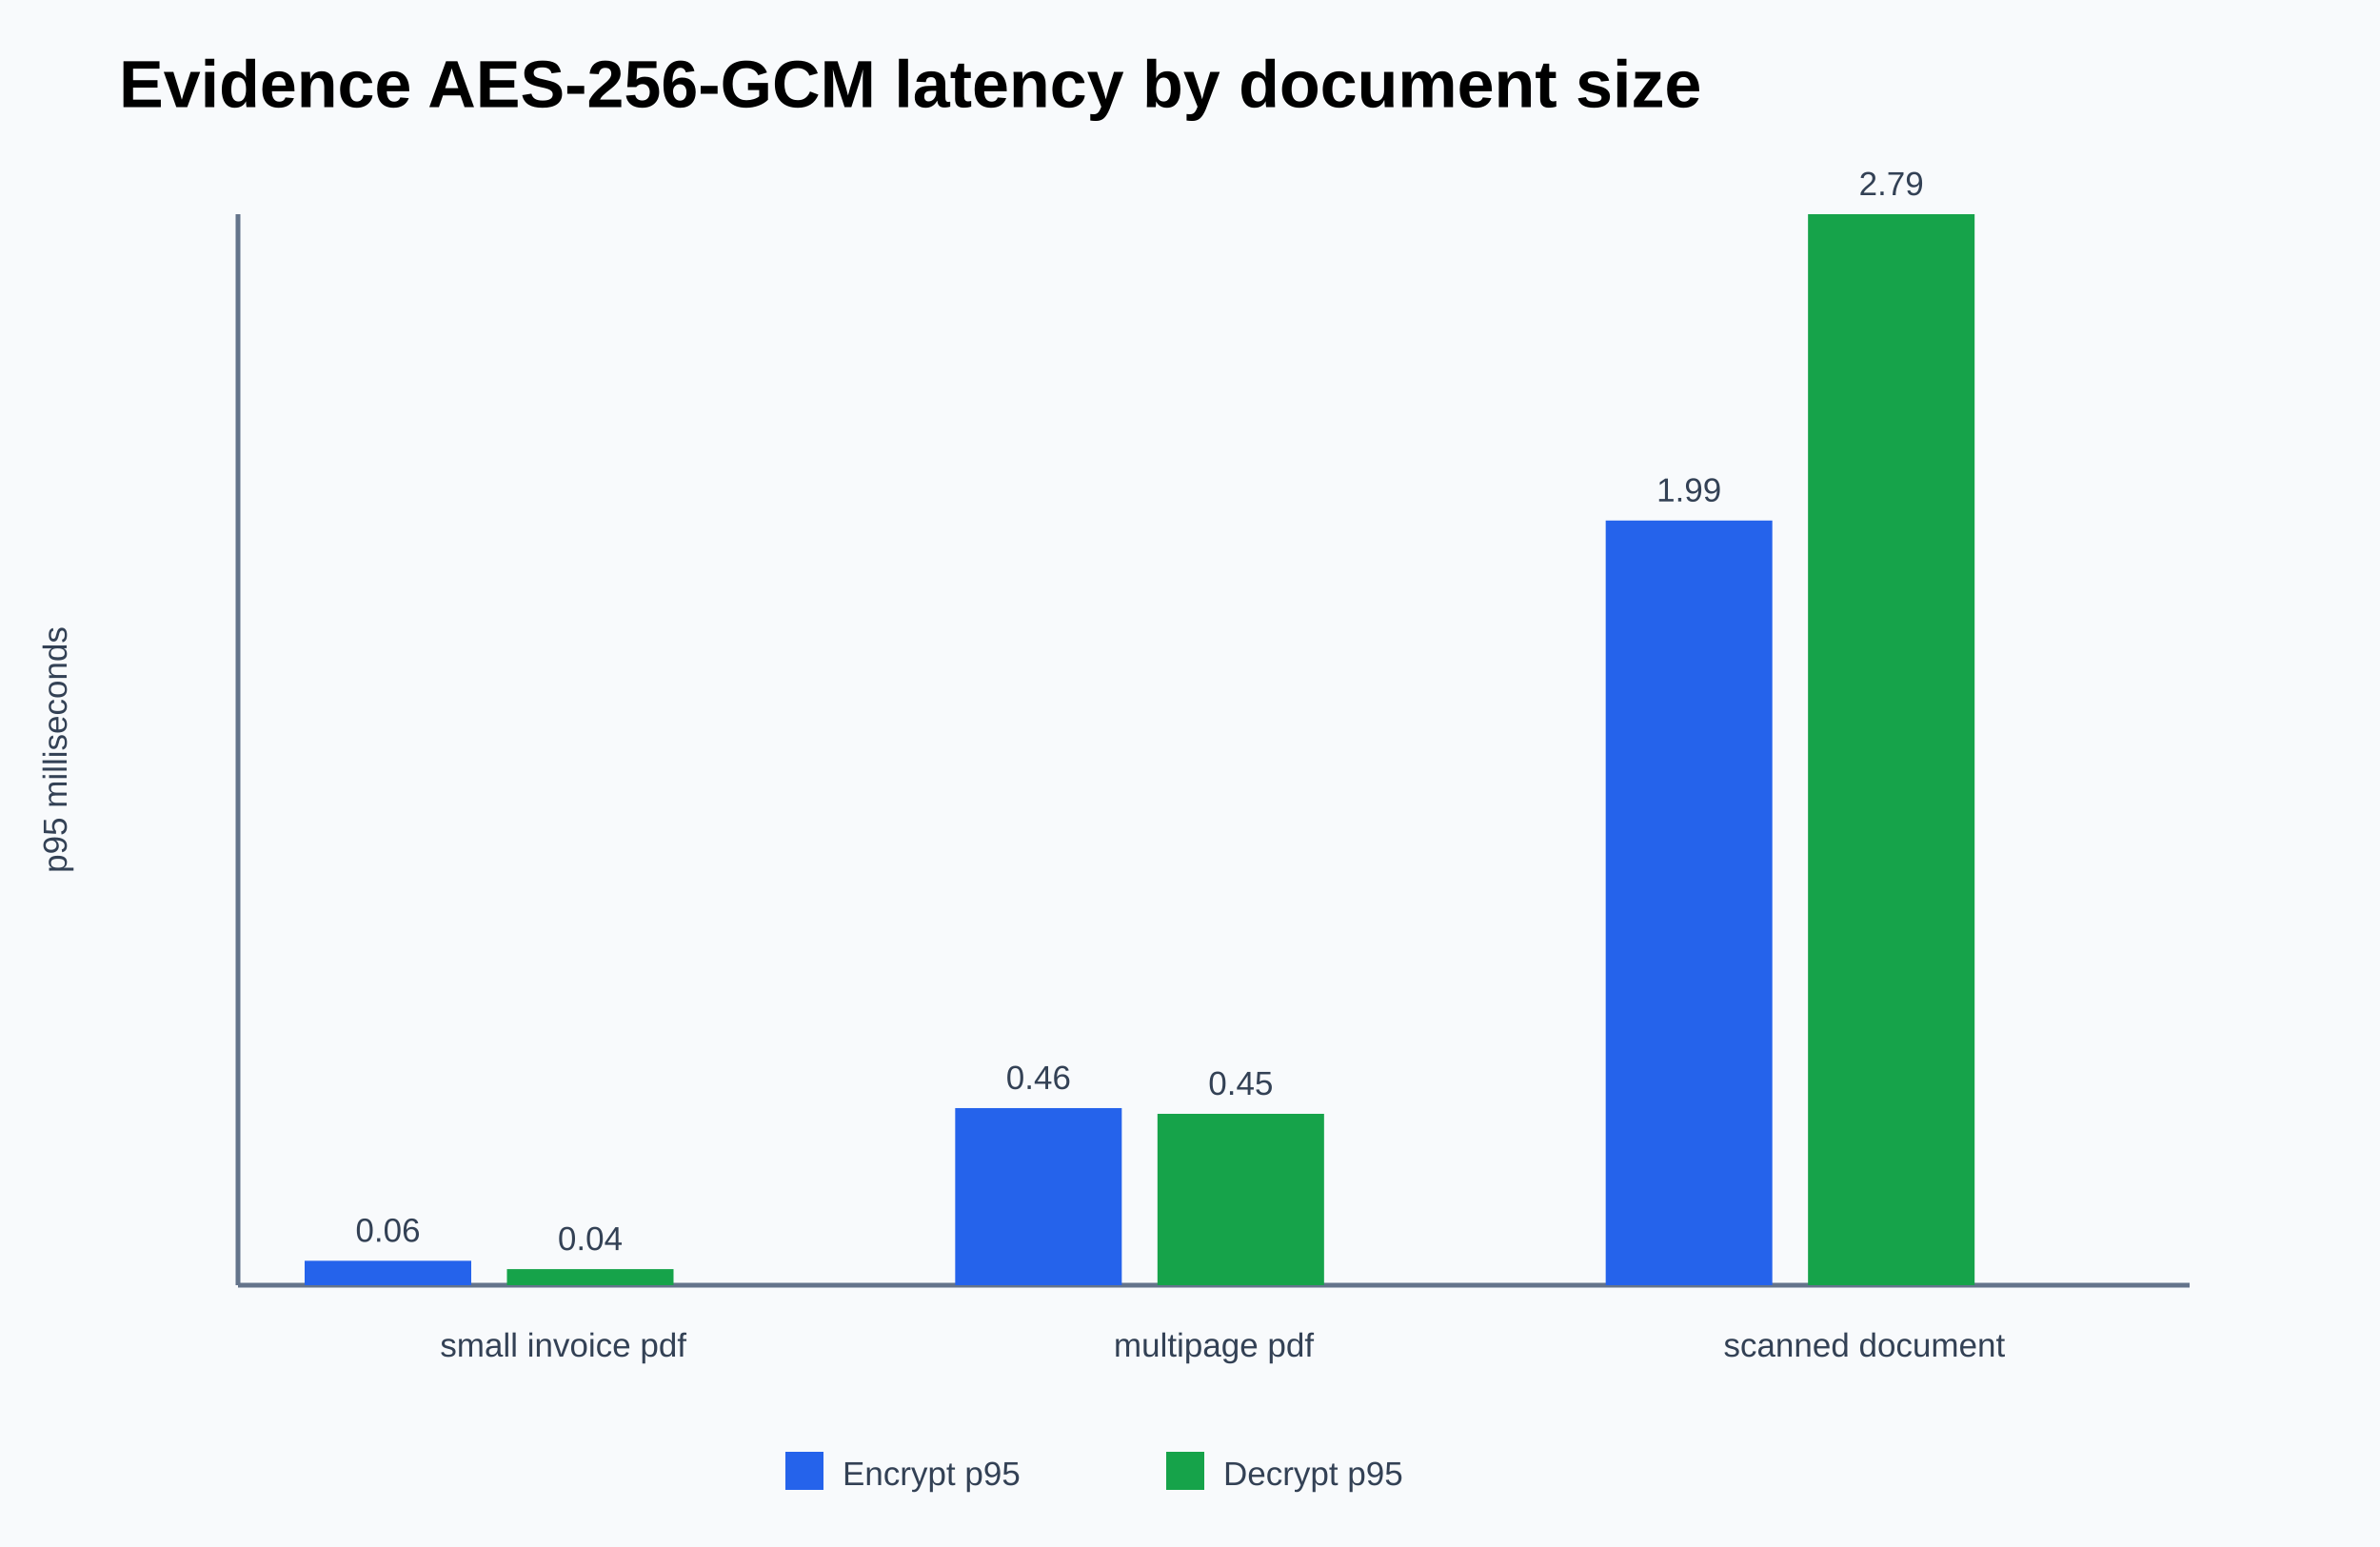
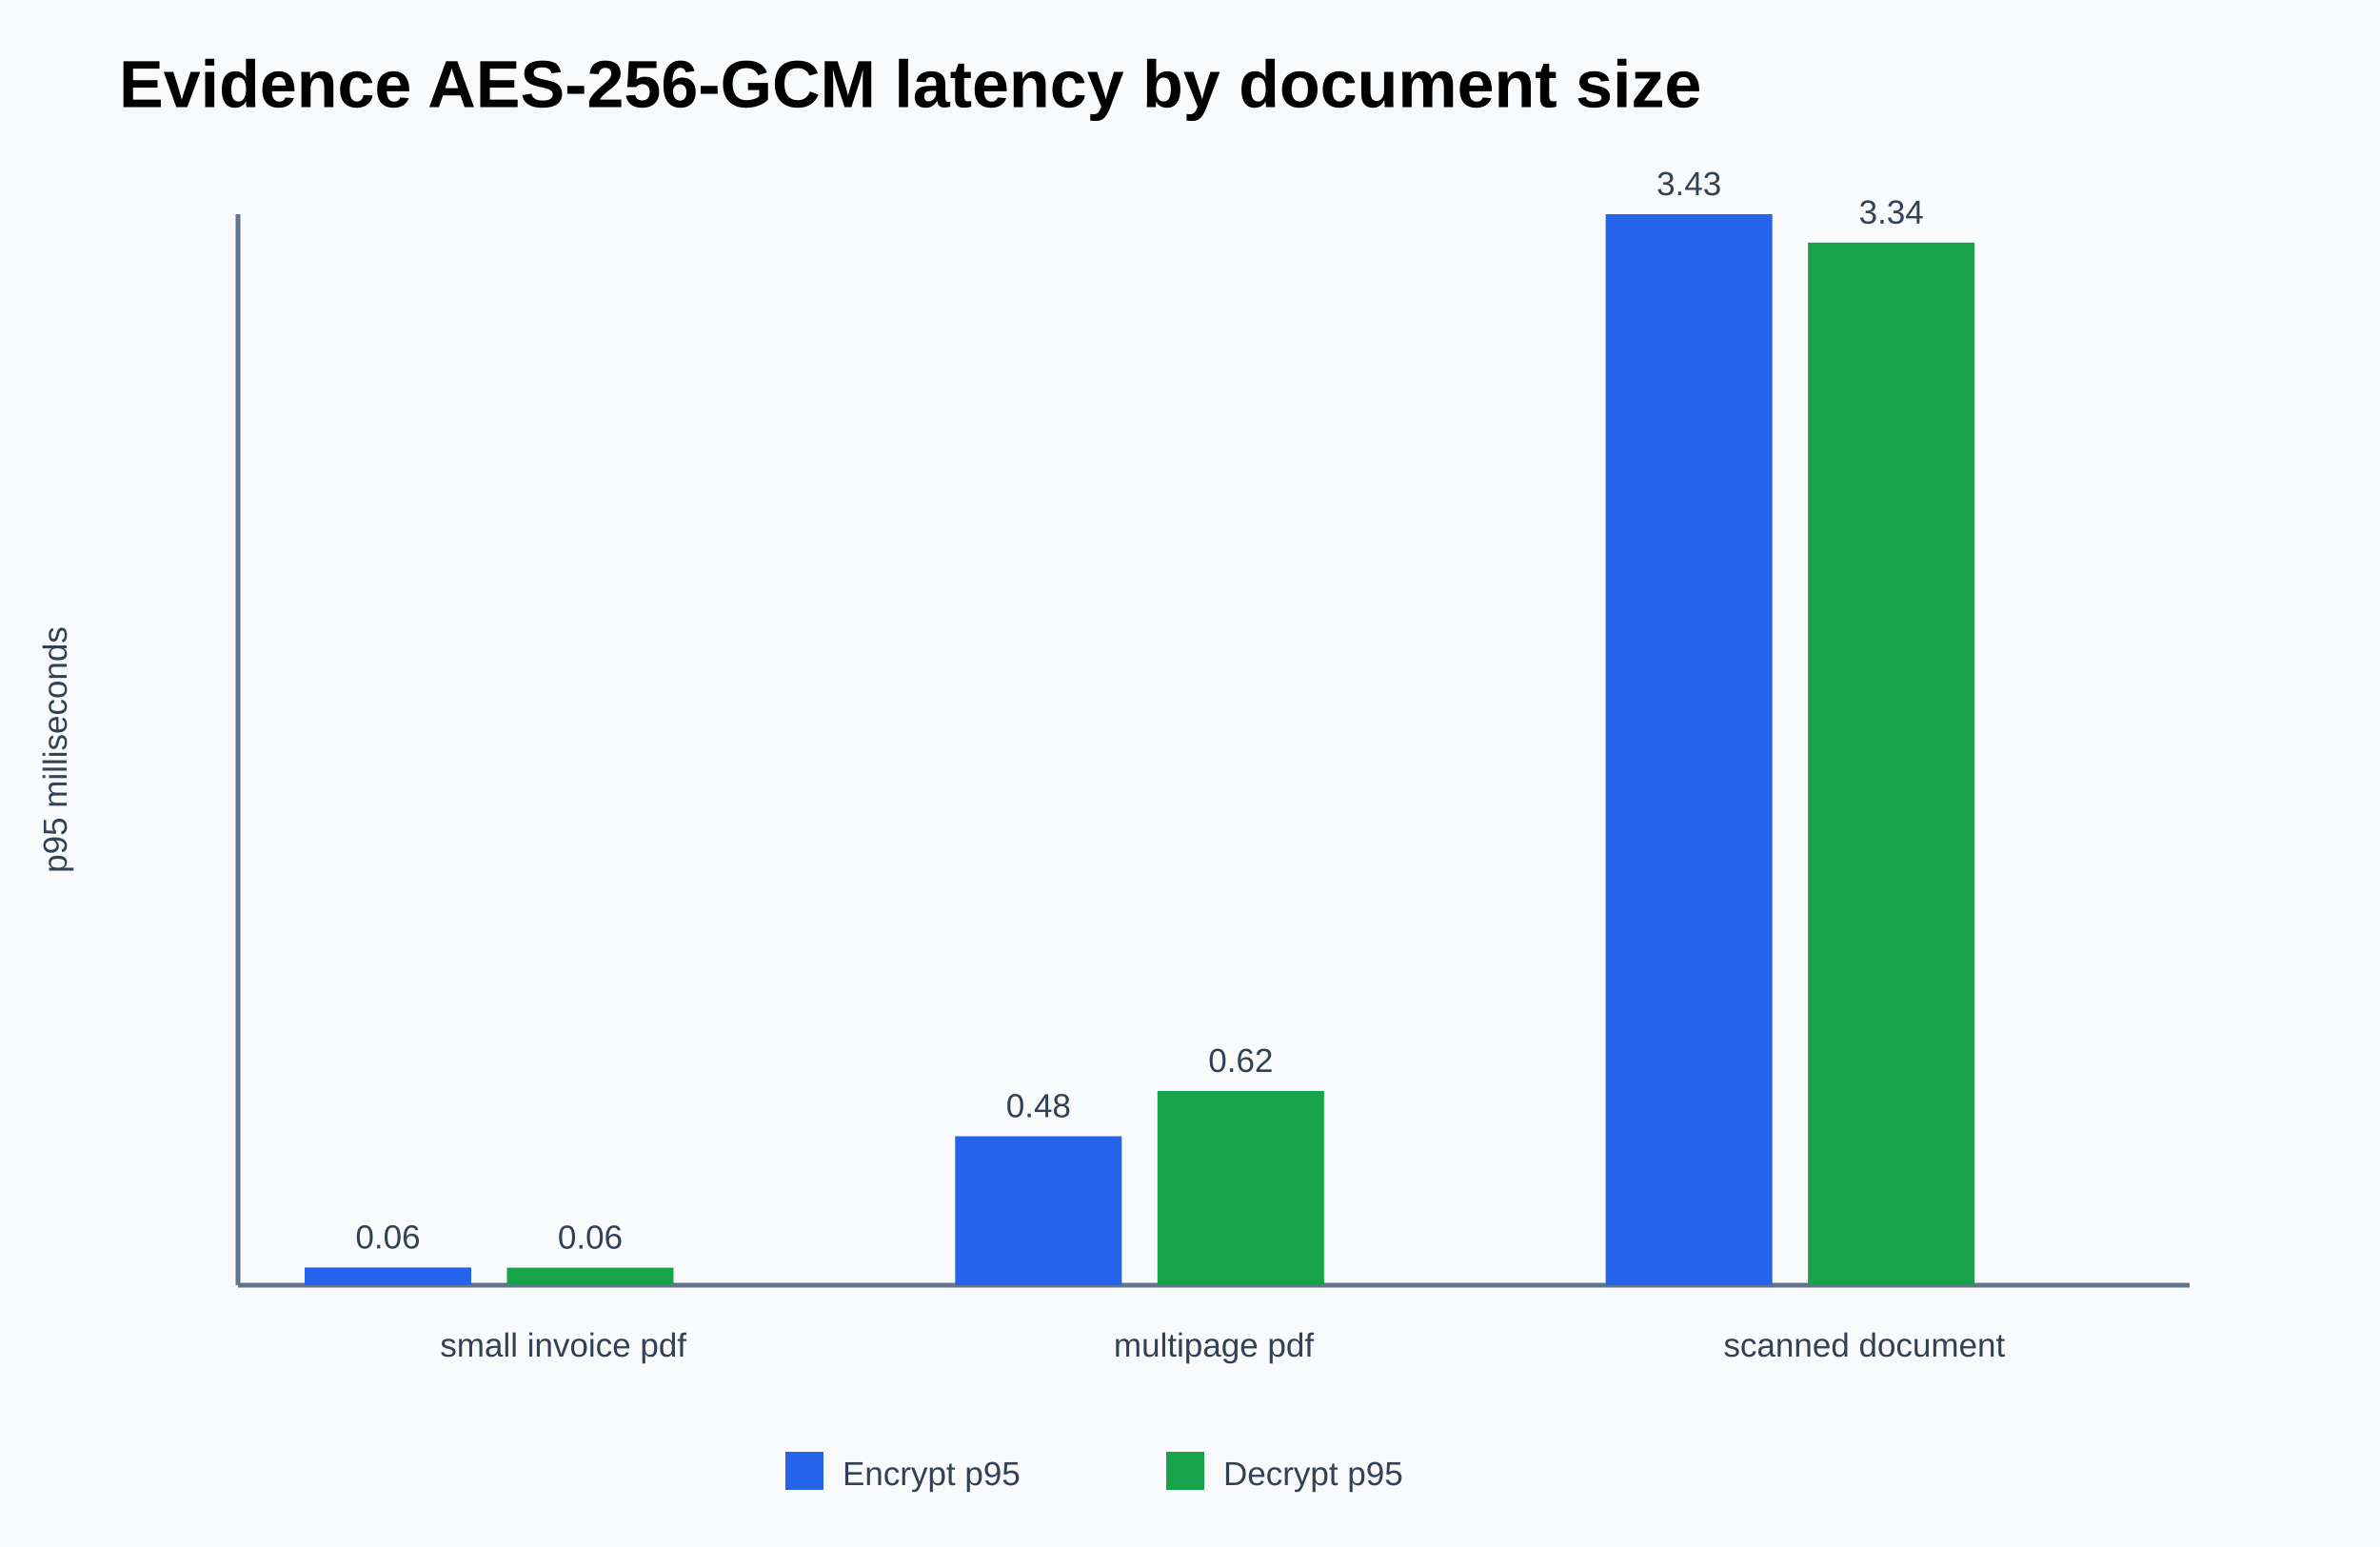
<svg xmlns="http://www.w3.org/2000/svg" width="1000" height="650" viewBox="0 0 1000 650">
  <rect width="100%" height="100%" fill="#f8fafc" />
  <text x="50" y="45" font-family="Arial" font-size="28" font-weight="700">Evidence AES-256-GCM latency by document size</text>
  <g font-family="Arial" font-size="14" fill="#334155">
    <line x1="100" y1="90" x2="100" y2="540" stroke="#64748b" stroke-width="2" />
    <line x1="100" y1="540" x2="920" y2="540" stroke="#64748b" stroke-width="2" />
-     <rect x="128" y="529.738" width="70" height="10.262" fill="#2563eb" />
-     <text x="163" y="521.738" text-anchor="middle">0.06</text>
-     <rect x="213" y="533.24" width="70" height="6.76" fill="#16a34a" />
-     <text x="248" y="525.24" text-anchor="middle">0.04</text>
+     <rect x="128" y="532.551" width="70" height="7.449" fill="#2563eb" />
+     <text x="163" y="524.551" text-anchor="middle">0.06</text>
+     <rect x="213" y="532.63" width="70" height="7.37" fill="#16a34a" />
+     <text x="248" y="524.63" text-anchor="middle">0.06</text>
    <text x="236.667" y="570" text-anchor="middle">small invoice pdf</text>
-     <rect x="401.333" y="465.586" width="70" height="74.414" fill="#2563eb" />
-     <text x="436.333" y="457.586" text-anchor="middle">0.46</text>
-     <rect x="486.333" y="467.99" width="70" height="72.01" fill="#16a34a" />
-     <text x="521.333" y="459.99" text-anchor="middle">0.45</text>
+     <rect x="401.333" y="477.408" width="70" height="62.592" fill="#2563eb" />
+     <text x="436.333" y="469.408" text-anchor="middle">0.48</text>
+     <rect x="486.333" y="458.393" width="70" height="81.607" fill="#16a34a" />
+     <text x="521.333" y="450.393" text-anchor="middle">0.62</text>
    <text x="510" y="570" text-anchor="middle">multipage pdf</text>
-     <rect x="674.667" y="218.707" width="70" height="321.293" fill="#2563eb" />
-     <text x="709.667" y="210.707" text-anchor="middle">1.99</text>
-     <rect x="759.667" y="90" width="70" height="450" fill="#16a34a" />
-     <text x="794.667" y="82" text-anchor="middle">2.79</text>
+     <rect x="674.667" y="90" width="70" height="450" fill="#2563eb" />
+     <text x="709.667" y="82" text-anchor="middle">3.43</text>
+     <rect x="759.667" y="101.934" width="70" height="438.066" fill="#16a34a" />
+     <text x="794.667" y="93.934" text-anchor="middle">3.34</text>
    <text x="783.333" y="570" text-anchor="middle">scanned document</text>
    <text transform="translate(28 315) rotate(-90)" text-anchor="middle">p95 milliseconds</text>
    <g transform="translate(330,610)">
      <rect width="16" height="16" fill="#2563eb" />
      <text x="24" y="14">Encrypt p95</text>
      <rect x="160" width="16" height="16" fill="#16a34a" />
      <text x="184" y="14">Decrypt p95</text>
    </g>
  </g>
</svg>
